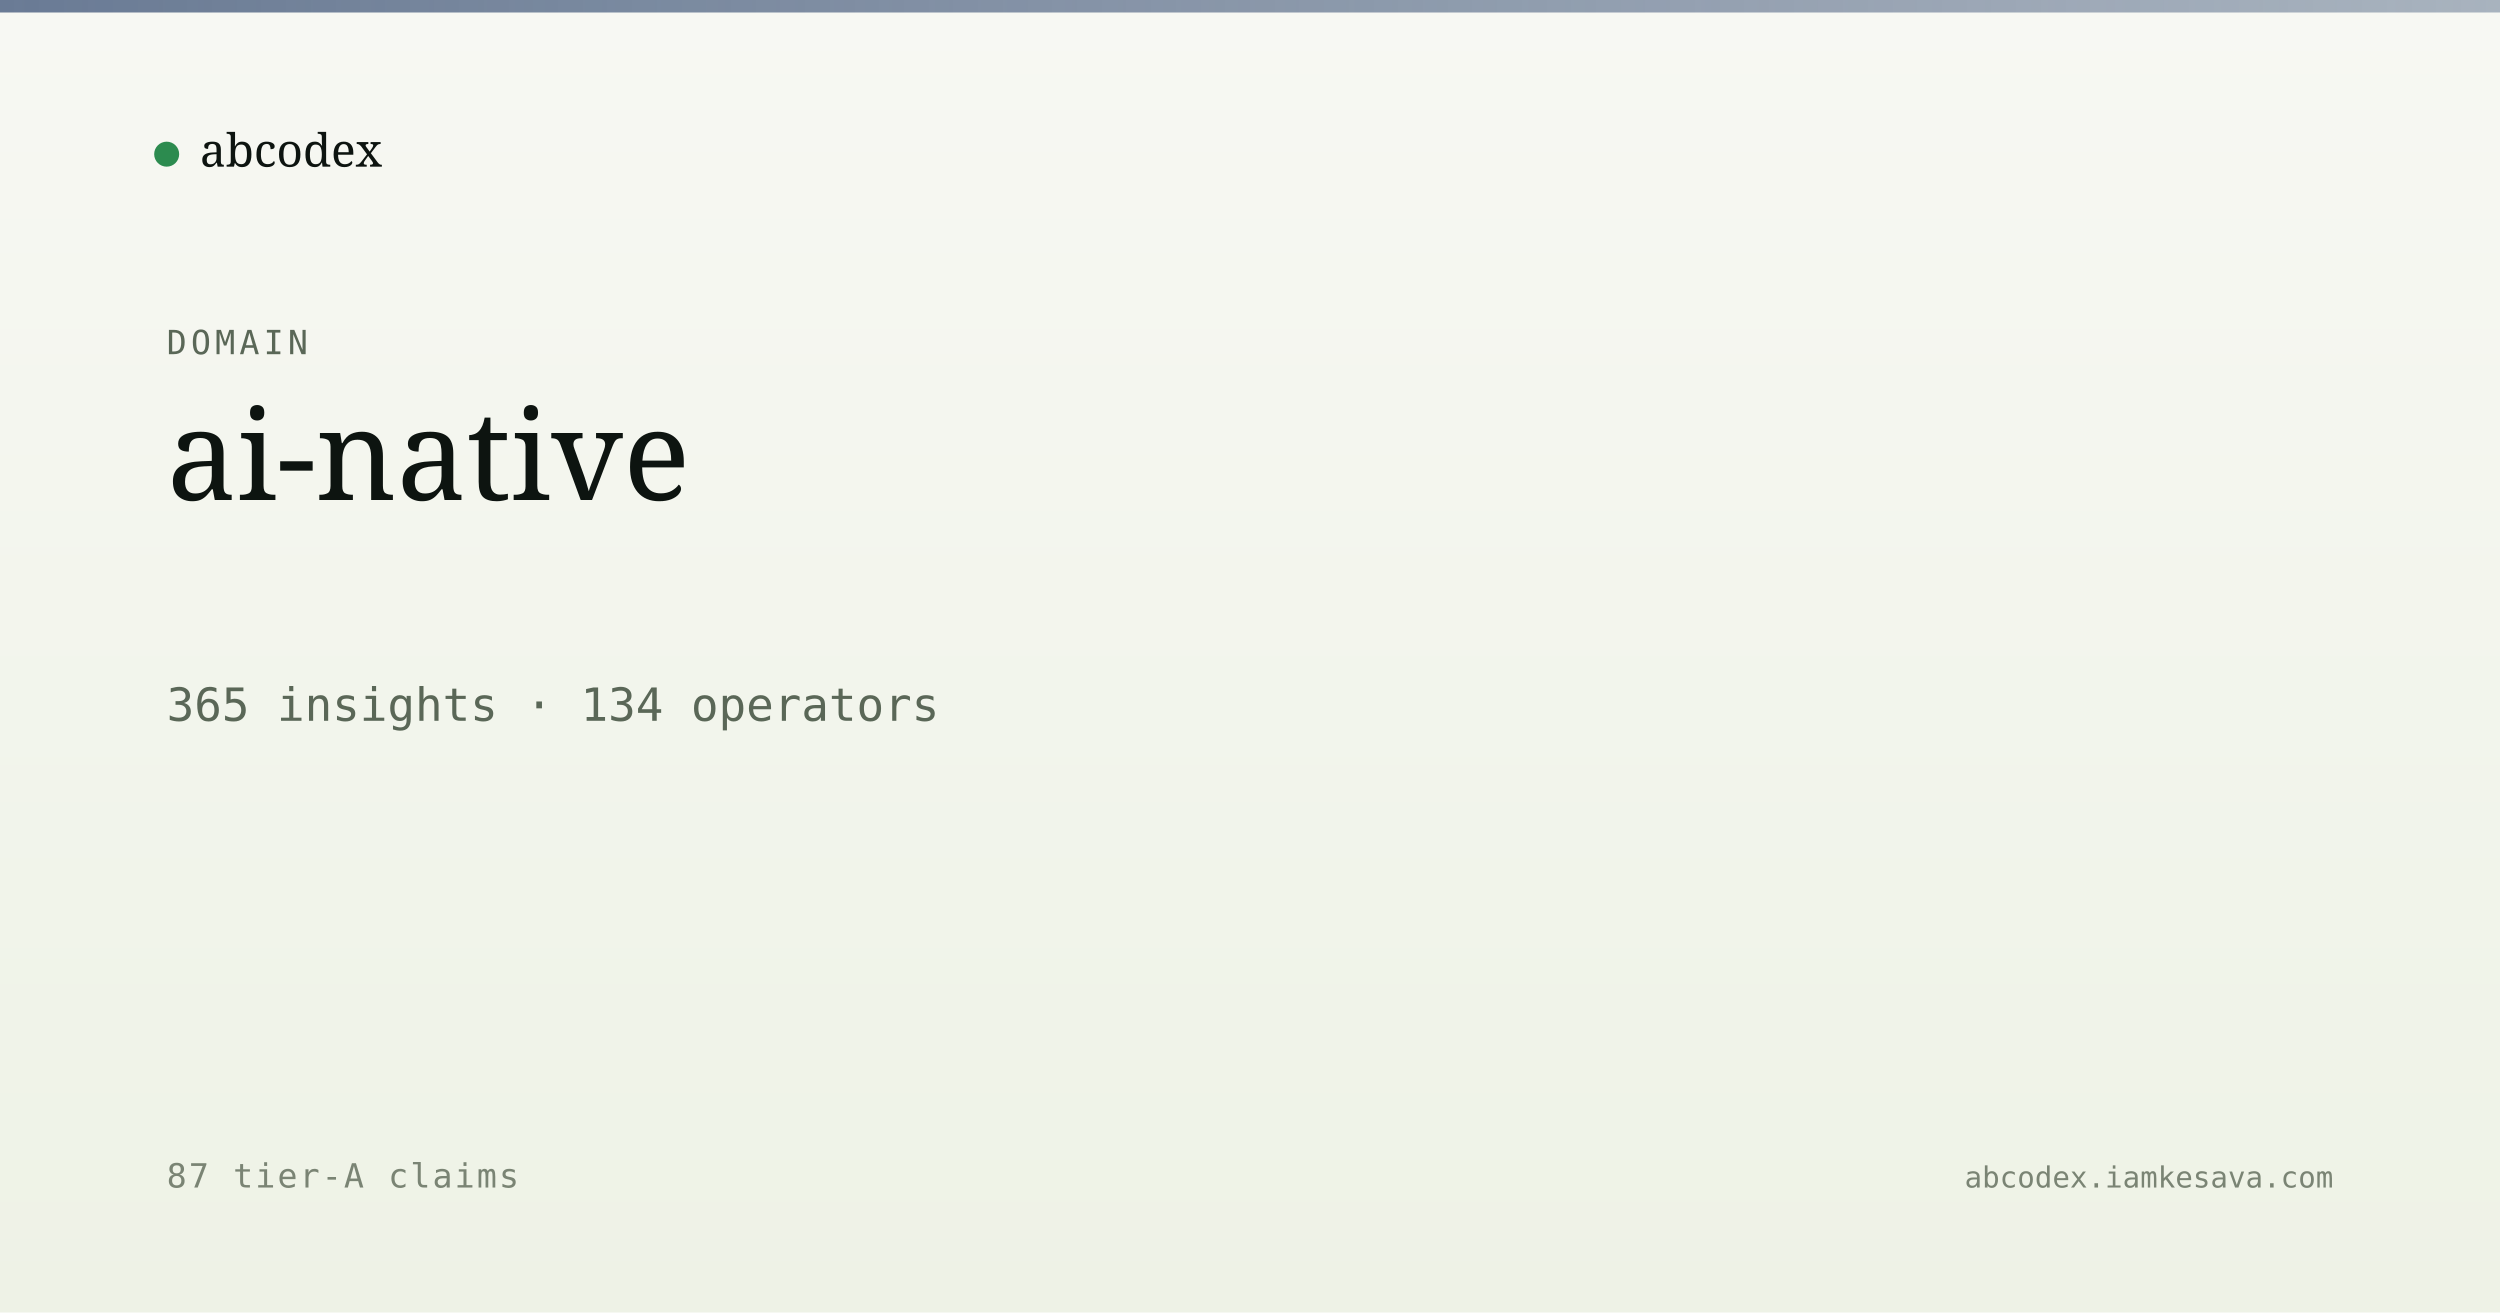
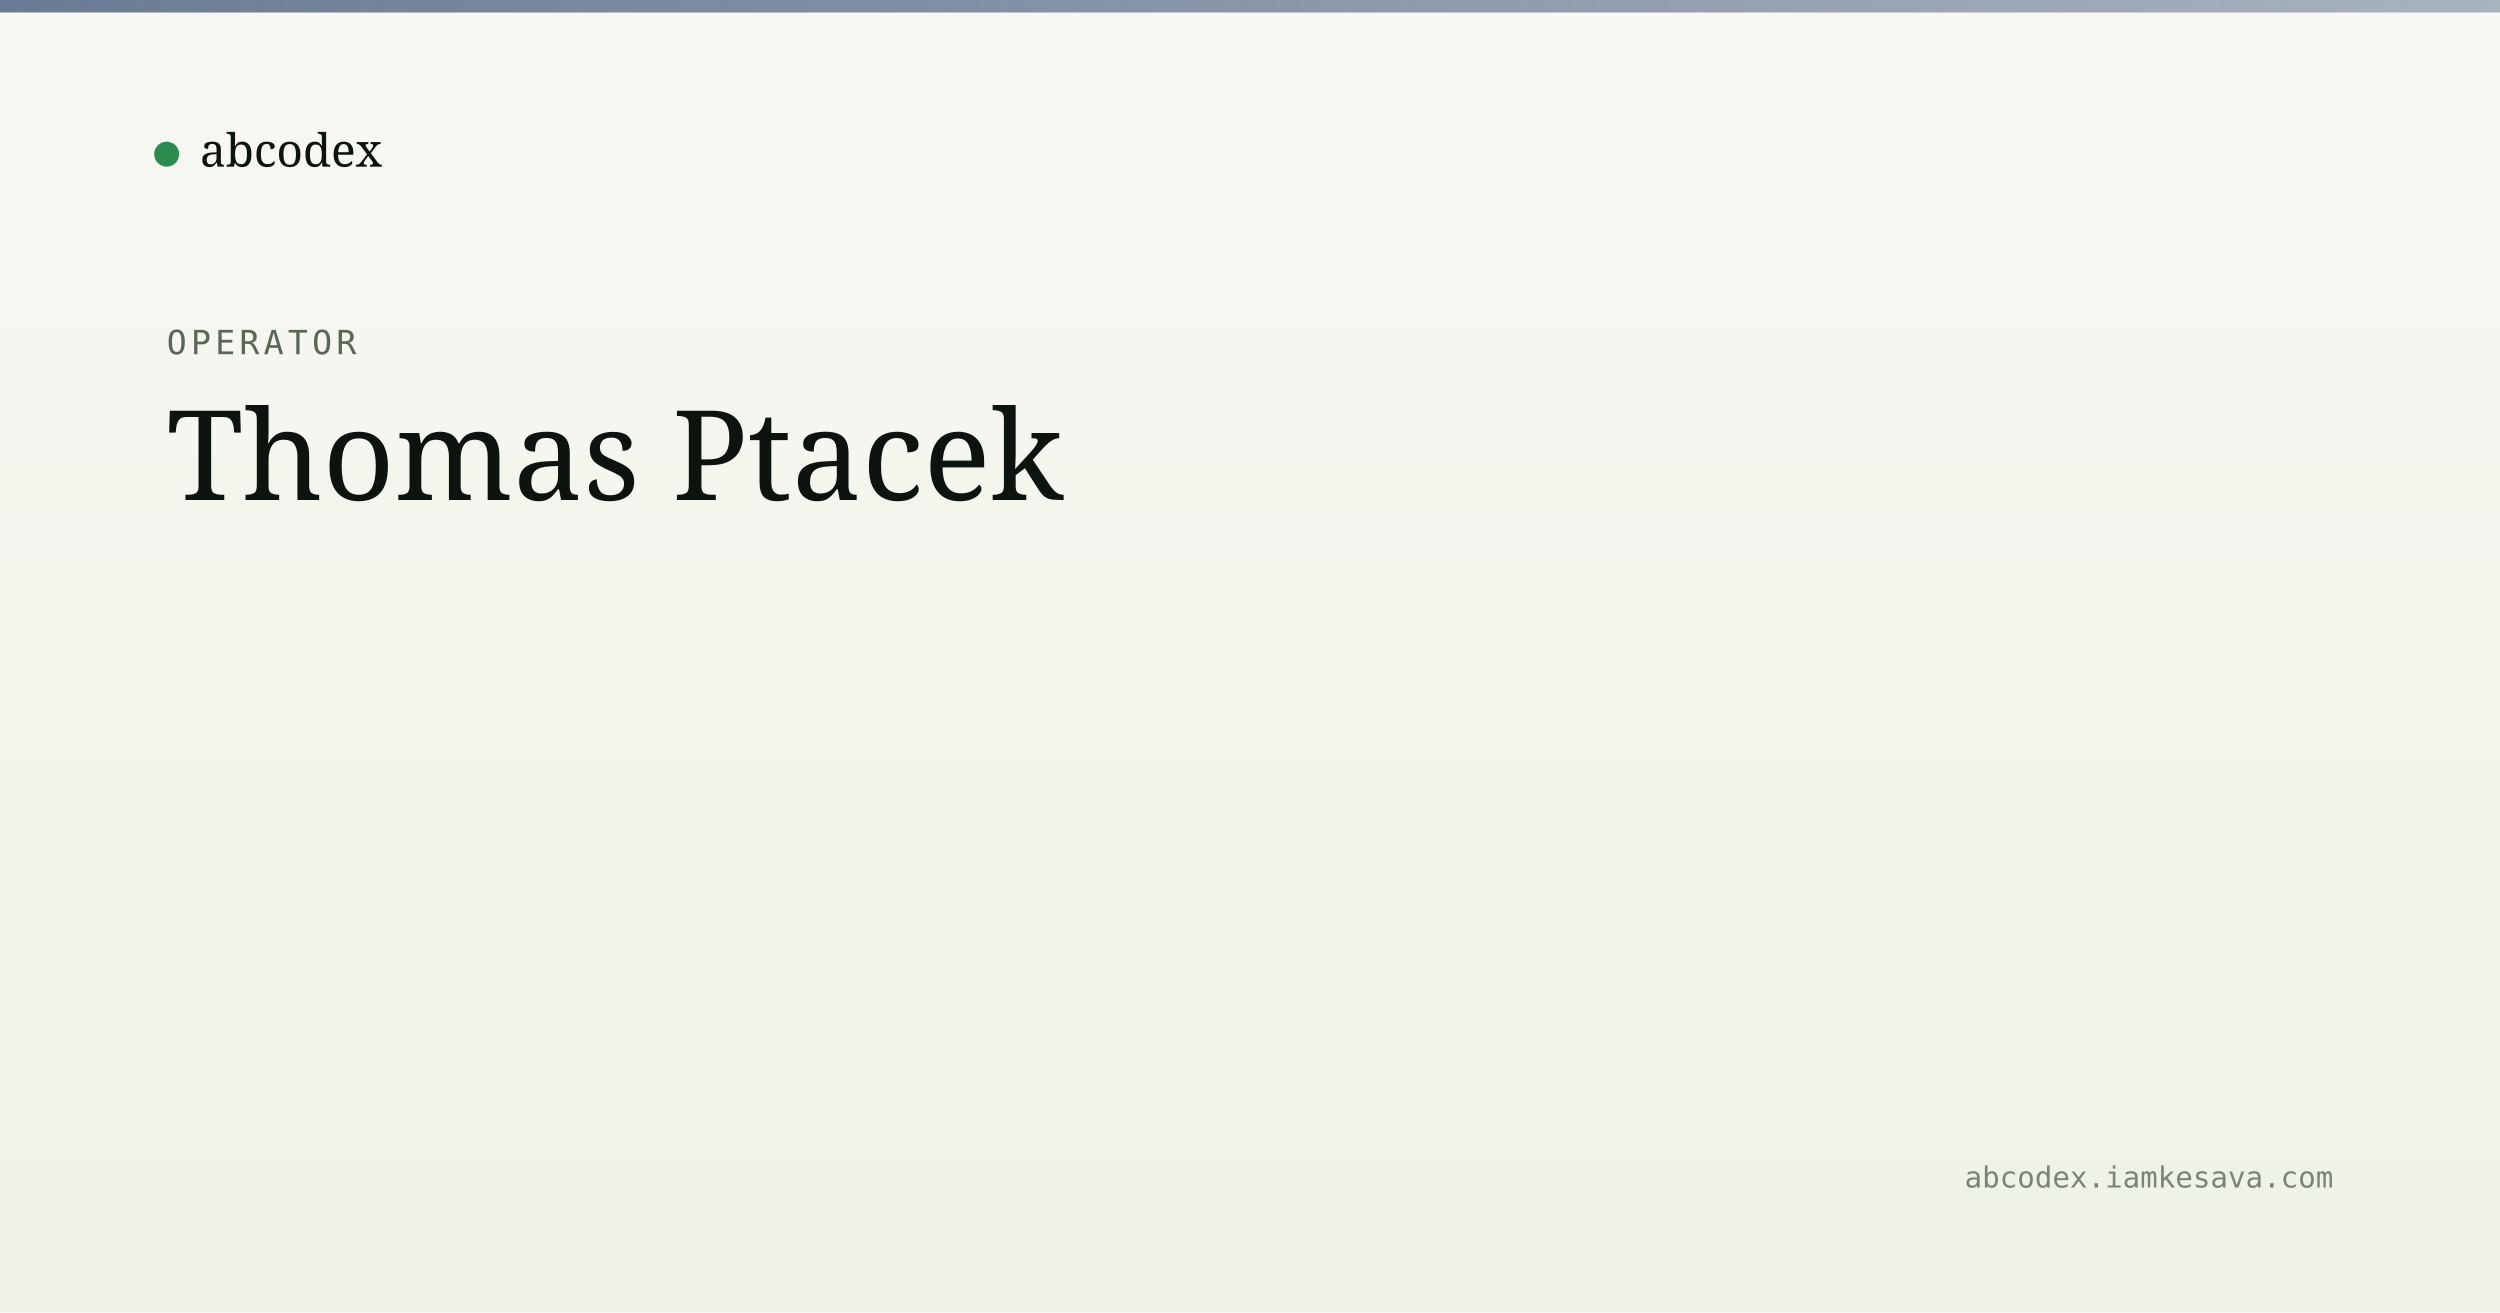
<svg xmlns="http://www.w3.org/2000/svg" viewBox="0 0 1200 630" width="1200" height="630">
  <defs>
    <linearGradient id="bg" x1="0" y1="0" x2="0" y2="1">
      <stop offset="0" stop-color="#f7f8f3" />
      <stop offset="1" stop-color="#eef2e6" />
    </linearGradient>
    <linearGradient id="band" x1="0" y1="0" x2="1" y2="0">
      <stop offset="0" stop-color="#5a6d8a" stop-opacity="0.9" />
      <stop offset="1" stop-color="#5a6d8a" stop-opacity="0.5" />
    </linearGradient>
  </defs>
  <rect width="1200" height="630" fill="url(#bg)" />
  <rect x="0" y="0" width="1200" height="6" fill="url(#band)" />
  <g transform="translate(80, 60)">
    <circle cx="0" cy="14" r="6" fill="#2c8b4f" />
    <text x="16" y="20" font-family="Newsreader, serif" font-size="22" fill="#0d1410">abcodex</text>
  </g>
-   <text x="80" y="170" font-family="JetBrains Mono, monospace" font-size="16" fill="#5a6757" letter-spacing="2">DOMAIN</text>
-   <text x="80" y="240" font-family="Newsreader, serif" font-size="60" font-weight="500" fill="#0d1410">ai-native</text>
-   <text x="80" y="346" font-family="JetBrains Mono, monospace" font-size="22" fill="#5a6757">365 insights · 134 operators</text>
-   <text x="80" y="570" font-family="JetBrains Mono, monospace" font-size="16" fill="#7a8474" letter-spacing="1">87 tier-A claims</text>
+   <text x="80" y="170" font-family="JetBrains Mono, monospace" font-size="16" fill="#5a6757" letter-spacing="2">OPERATOR</text>
+   <text x="80" y="240" font-family="Newsreader, serif" font-size="60" font-weight="500" fill="#0d1410">Thomas Ptacek</text>
  <text x="1120" y="570" text-anchor="end" font-family="JetBrains Mono, monospace" font-size="14" fill="#7a8474">abcodex.iamkesava.com</text>
</svg>
